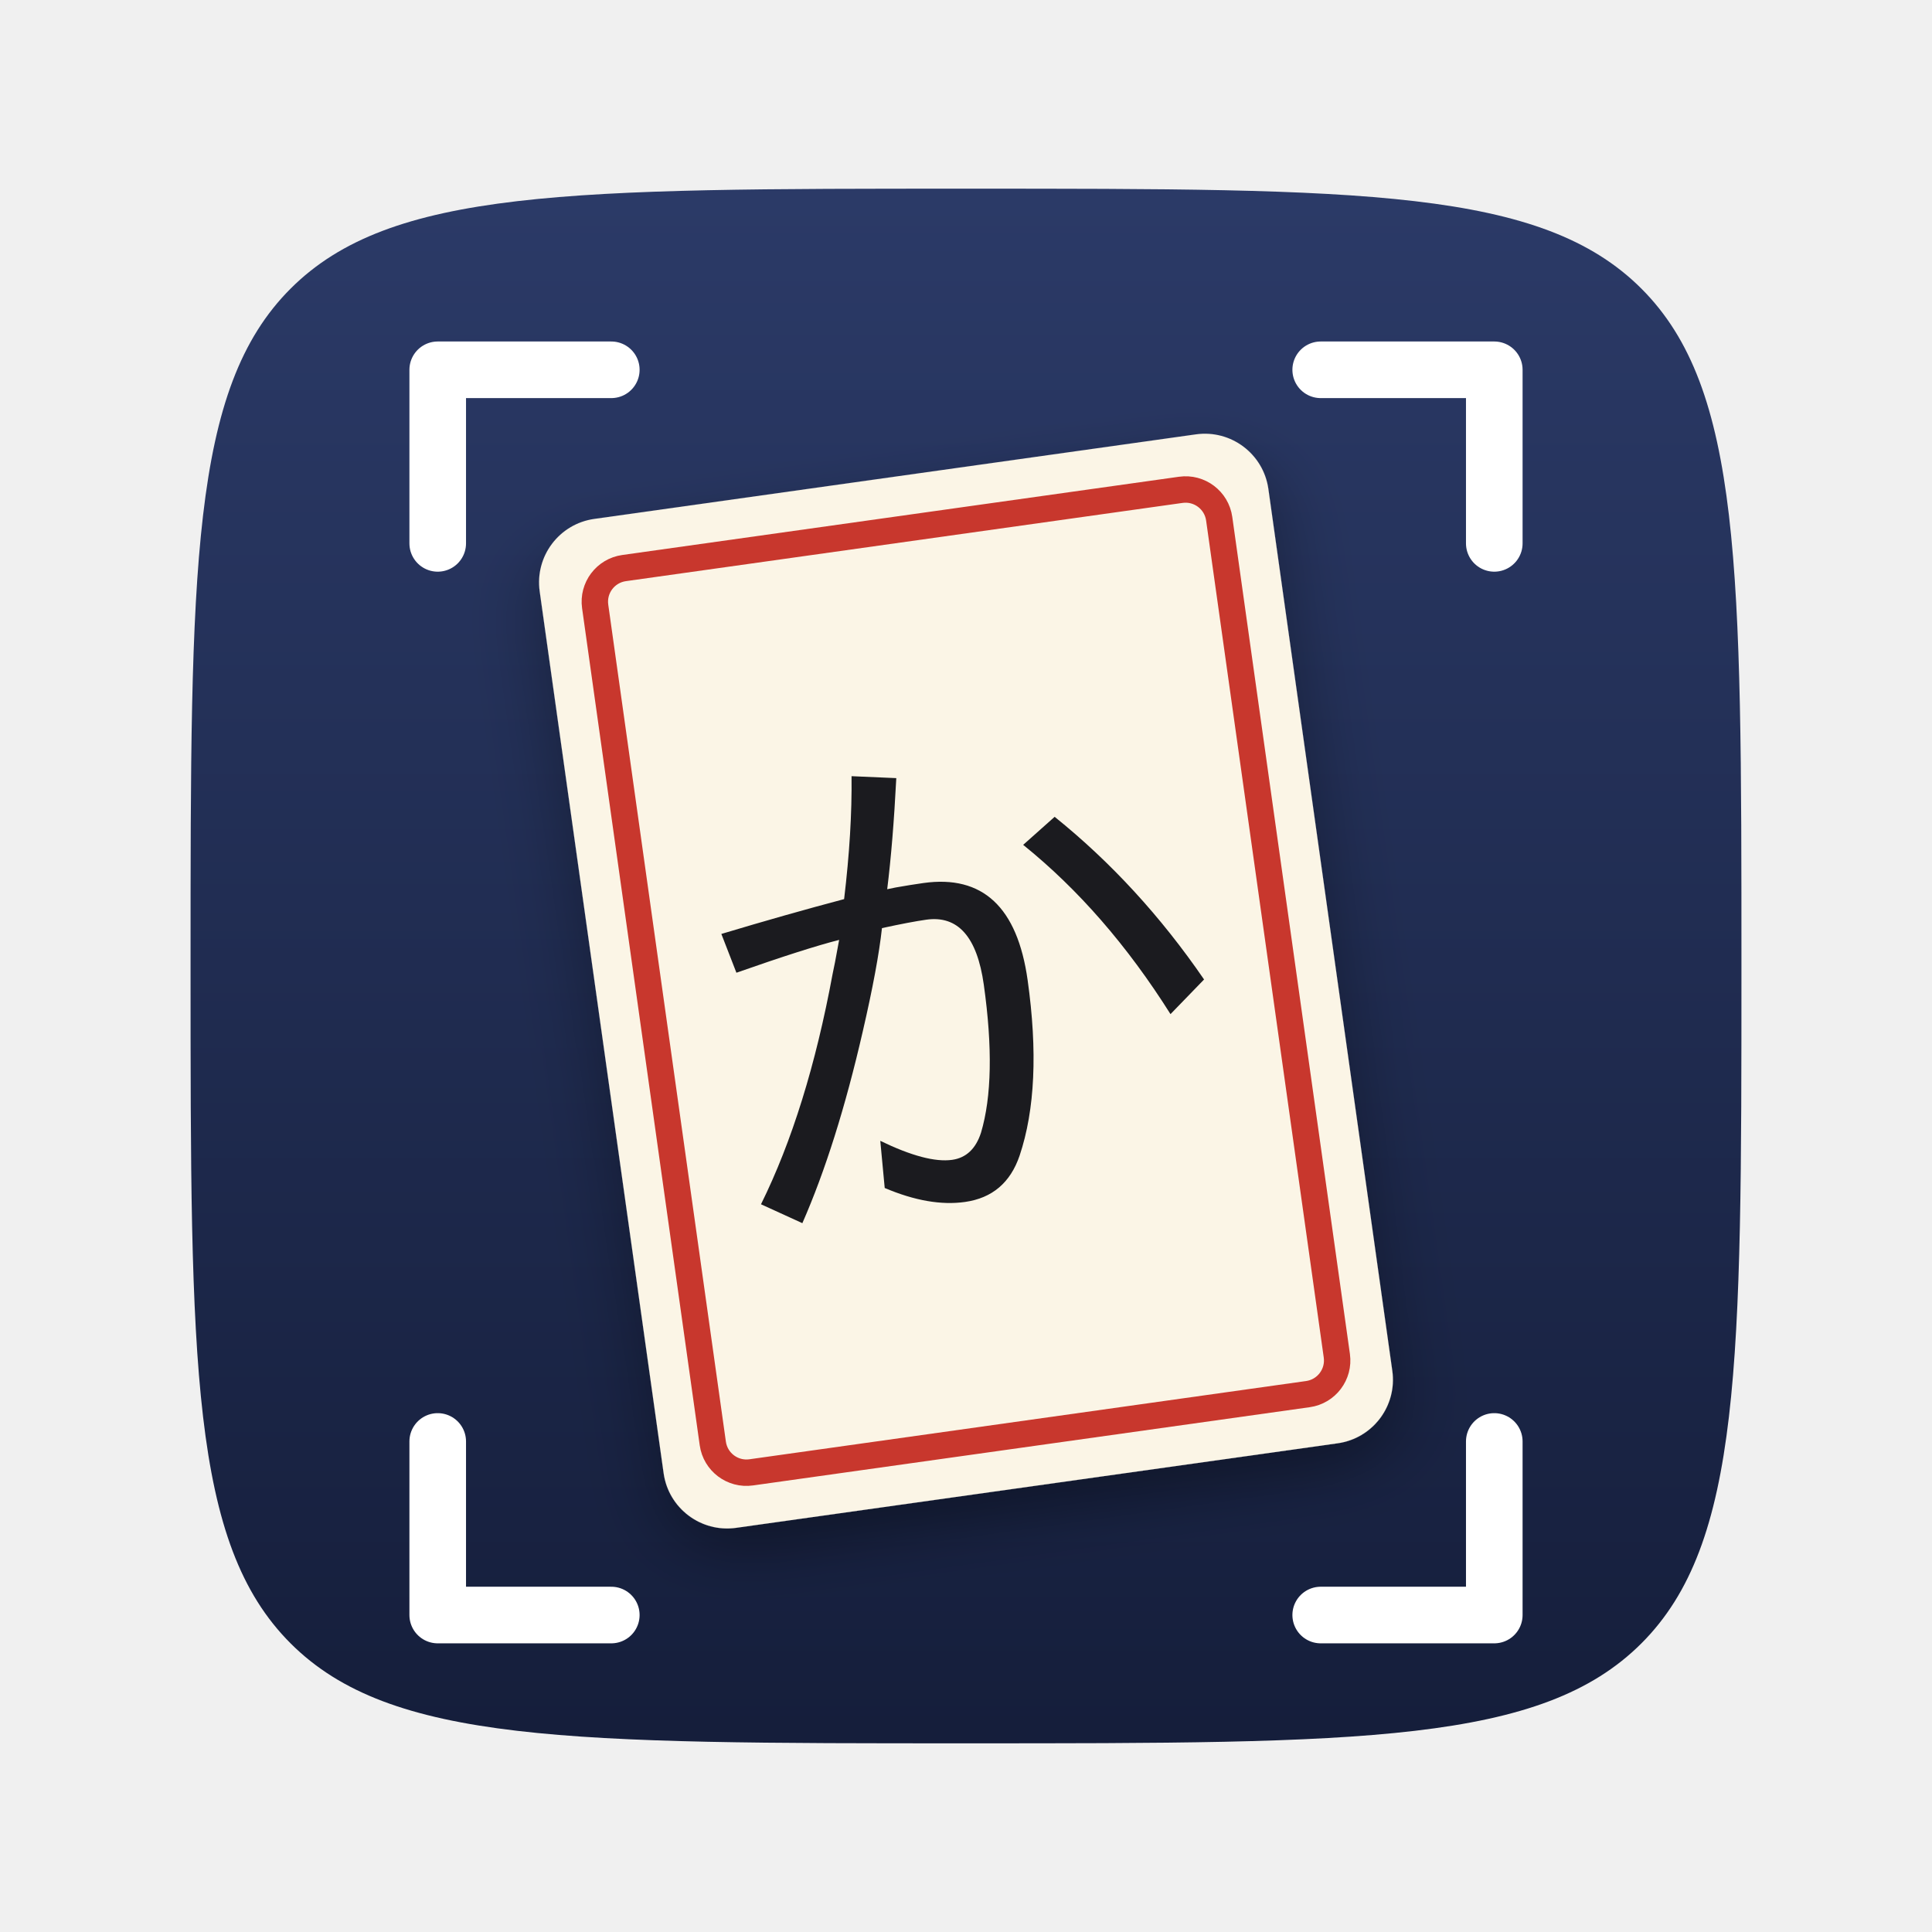
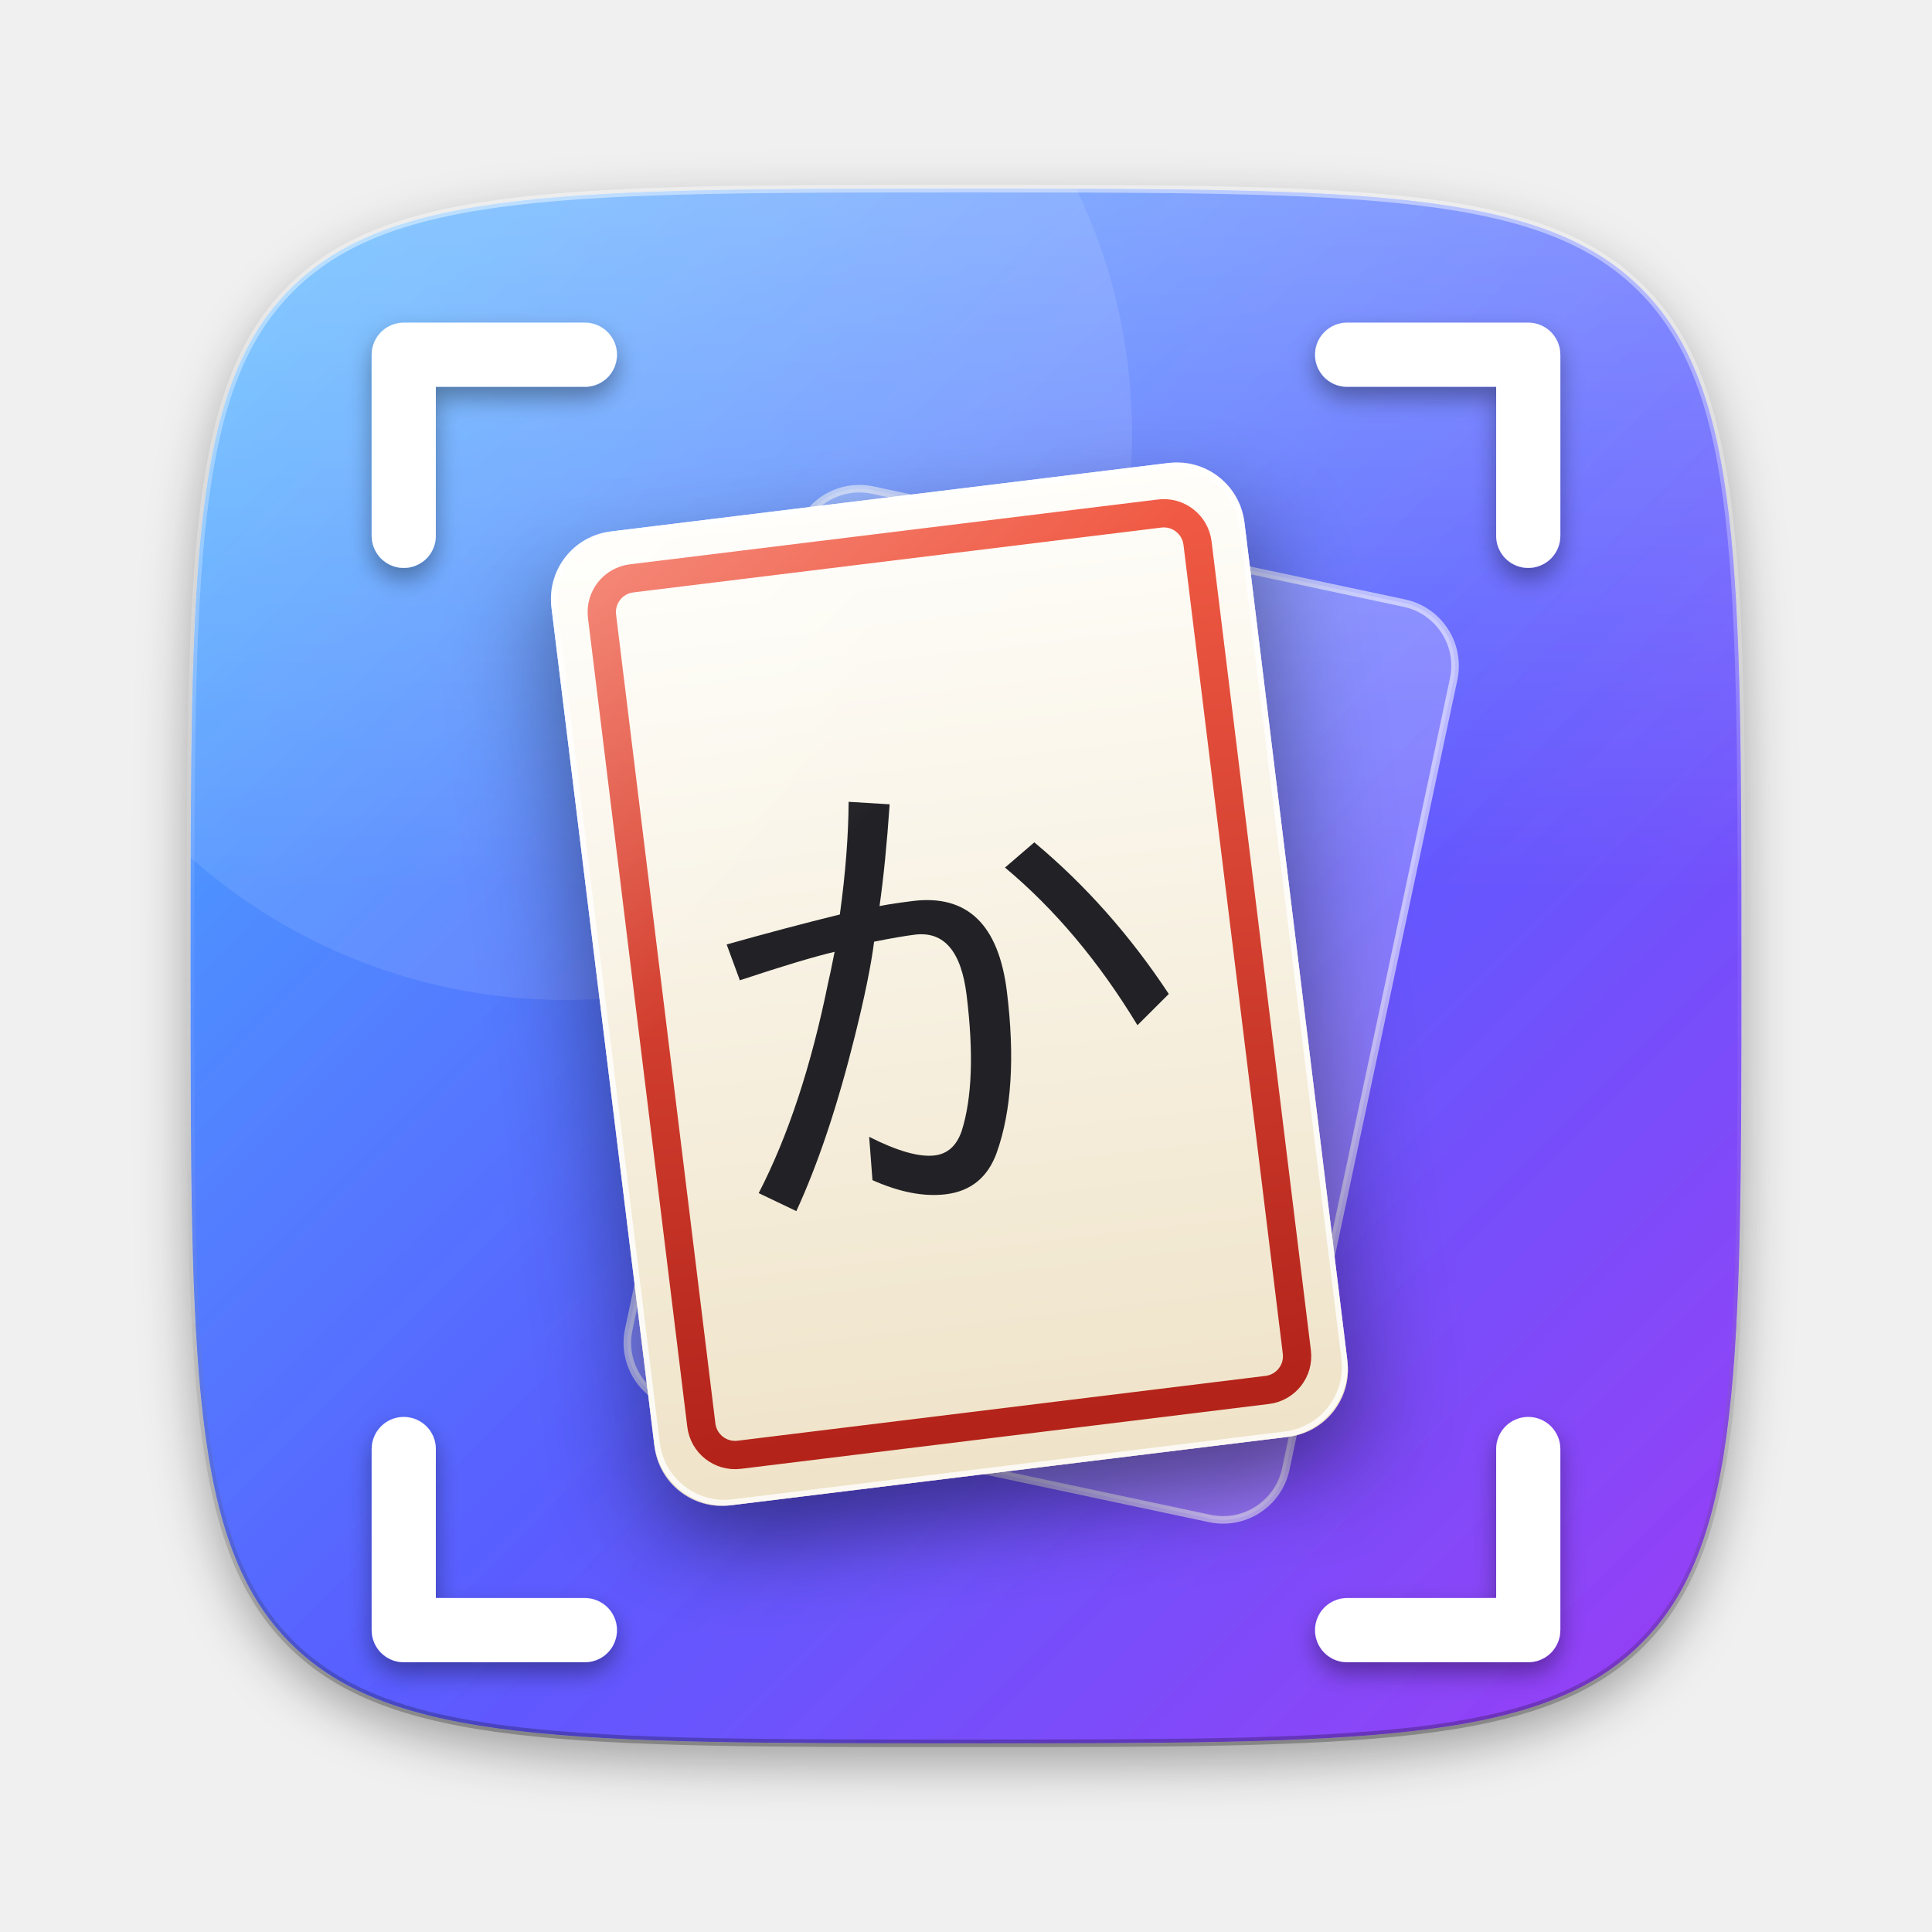
<svg xmlns="http://www.w3.org/2000/svg" viewBox="0 0 1024 1024">
  <defs>
-     <linearGradient id="bg" x1="0" y1="0" x2="0" y2="1">
-       <stop offset="0" stop-color="#2B3A67" />
-       <stop offset="1" stop-color="#151E3B" />
+     <filter id="plate" x="-30%" y="-30%" width="160%" height="160%">
+       <feGaussianBlur in="SourceAlpha" stdDeviation="14" />
+       <feOffset dy="10" />
+       <feComponentTransfer>
+         <feFuncA type="linear" slope="0.35" />
+       </feComponentTransfer>
+       <feMerge>
+         <feMergeNode />
+         <feMergeNode in="SourceGraphic" />
+       </feMerge>
+     </filter>
+     <filter id="soft" x="-30%" y="-30%" width="160%" height="160%">
+       <feGaussianBlur in="SourceAlpha" stdDeviation="26" />
+       <feOffset dy="22" />
+       <feComponentTransfer>
+         <feFuncA type="linear" slope="0.45" />
+       </feComponentTransfer>
+       <feMerge>
+         <feMergeNode />
+         <feMergeNode in="SourceGraphic" />
+       </feMerge>
+     </filter>
+     <filter id="tight" x="-30%" y="-30%" width="160%" height="160%">
+       <feGaussianBlur in="SourceAlpha" stdDeviation="6" />
+       <feOffset dy="6" />
+       <feComponentTransfer>
+         <feFuncA type="linear" slope="0.35" />
+       </feComponentTransfer>
+       <feMerge>
+         <feMergeNode />
+         <feMergeNode in="SourceGraphic" />
+       </feMerge>
+     </filter>
+     <linearGradient id="sheen" x1="0" y1="0" x2="0" y2="1">
+       <stop offset="0" stop-color="#FFFFFF" stop-opacity=".28" />
+       <stop offset=".45" stop-color="#FFFFFF" stop-opacity="0" />
+       <stop offset="1" stop-color="#FFFFFF" stop-opacity="0" />
    </linearGradient>
-     <filter id="sh" x="-20%" y="-20%" width="140%" height="140%">
-       <feDropShadow dx="0" dy="14" stdDeviation="18" flood-color="#000" flood-opacity=".35" />
-     </filter>
+     <linearGradient id="edge" x1="0" y1="0" x2="0" y2="1">
+       <stop offset="0" stop-color="#FFFFFF" stop-opacity=".45" />
+       <stop offset=".5" stop-color="#FFFFFF" stop-opacity=".05" />
+       <stop offset="1" stop-color="#000000" stop-opacity=".25" />
+     </linearGradient>
+     <linearGradient id="paper" x1="0" y1="0" x2="0" y2="1">
+       <stop offset="0" stop-color="#FFFEFA" />
+       <stop offset="1" stop-color="#EFE3C8" />
+     </linearGradient>
+     <linearGradient id="red" x1="0" y1="0" x2="0" y2="1">
+       <stop offset="0" stop-color="#F05A44" />
+       <stop offset="1" stop-color="#B3231A" />
+     </linearGradient>
+     <linearGradient id="gloss" x1="0" y1="0" x2="1" y2="1">
+       <stop offset="0" stop-color="#FFFFFF" stop-opacity=".9" />
+       <stop offset=".5" stop-color="#FFFFFF" stop-opacity="0" />
+     </linearGradient>
+     <linearGradient id="bg" x1="0" y1="0" x2="1" y2="1">
+       <stop offset="0" stop-color="#46B4FF" />
+       <stop offset=".55" stop-color="#5A5CFF" />
+       <stop offset="1" stop-color="#9B3DF5" />
+     </linearGradient>
+     <clipPath id="sq">
+       <path d="M512 100c-210 0-305 0-358 53s-53 148-53 358v2c0 210 0 305 53 358s148 53 358 53 305 0 358-53 53-148 53-358v-2c0-210 0-305-53-358S722 100 512 100z" />
+     </clipPath>
  </defs>
-   <path d="M512 100c-210 0-305 0-358 53s-53 148-53 358v2c0 210 0 305 53 358s148 53 358 53 305 0 358-53 53-148 53-358v-2c0-210 0-305-53-358S722 100 512 100z" fill="url(#bg)" />
-   <g transform="rotate(-8 512 520)">
-     <g filter="url(#sh)">
-       <rect x="317" y="250" width="390" height="540" rx="34" fill="#FBF5E6" />
+   <g filter="url(#plate)">
+     <path d="M512 100c-210 0-305 0-358 53s-53 148-53 358v2c0 210 0 305 53 358s148 53 358 53 305 0 358-53 53-148 53-358v-2c0-210 0-305-53-358S722 100 512 100z" fill="url(#bg)" />
+   </g>
+   <path d="M512 100c-210 0-305 0-358 53s-53 148-53 358v2c0 210 0 305 53 358s148 53 358 53 305 0 358-53 53-148 53-358v-2c0-210 0-305-53-358S722 100 512 100z" fill="url(#sheen)" />
+   <path d="M512 100c-210 0-305 0-358 53s-53 148-53 358v2c0 210 0 305 53 358s148 53 358 53 305 0 358-53 53-148 53-358v-2c0-210 0-305-53-358S722 100 512 100z" fill="none" stroke="url(#edge)" stroke-width="4" />
+   <g clip-path="url(#sq)">
+     <circle cx="300" cy="230" r="300" fill="#FFFFFF" opacity=".10" />
+   </g>
+   <g transform="rotate(12 540 540)">
+     <rect x="372" y="282" width="356" height="496" rx="34" fill="#FFFFFF" fill-opacity=".22" stroke="#FFFFFF" stroke-opacity=".55" stroke-width="4" />
+   </g>
+   <g transform="rotate(-7 500 520)">
+     <g filter="url(#soft)">
+       <rect x="318" y="262" width="370" height="520" rx="36" fill="url(#paper)" />
    </g>
-     <rect x="345" y="278" width="334" height="484" rx="18" fill="none" stroke="#C8372D" stroke-width="14" />
-     <path fill="#1B1B1F" transform="translate(512,520) scale(0.1440922,-0.1440922) translate(-1078,-786)" d="M211 1083Q459 1121 676 1147Q740 1389 766 1591L928 1561Q883 1328 838 1161L870 1163Q926 1165 973 1165Q1303 1165 1303 758Q1303 361 1184 123Q1113 -18 961 -18Q829 -18 676 74L684 248Q842 142 936 142Q1014 142 1055 226Q1141 414 1141 764Q1141 1030 965 1030Q906 1030 799 1022Q764 884 676 655Q523 255 358 -12L217 78Q434 396 596 881Q604 901 637 1001Q510 987 246 934ZM1806 561Q1623 968 1356 1253L1485 1339Q1758 1048 1946 670Z" />
+     <rect x="344" y="288" width="318" height="468" rx="18.0" fill="none" stroke="url(#red)" stroke-width="15" />
+     <path fill="#222226" transform="translate(503.0,526.0) scale(0.13222,-0.13222) translate(-1078,-786)" d="M211 1083Q459 1121 676 1147Q740 1389 766 1591L928 1561Q883 1328 838 1161L870 1163Q926 1165 973 1165Q1303 1165 1303 758Q1303 361 1184 123Q1113 -18 961 -18Q829 -18 676 74L684 248Q842 142 936 142Q1014 142 1055 226Q1141 414 1141 764Q1141 1030 965 1030Q906 1030 799 1022Q764 884 676 655Q523 255 358 -12L217 78Q434 396 596 881Q604 901 637 1001Q510 987 246 934ZM1806 561Q1623 968 1356 1253L1485 1339Q1758 1048 1946 670Z" />
+     <clipPath id="c1">
+       <rect x="318" y="262" width="370" height="520" rx="36" />
+     </clipPath>
+     <path clip-path="url(#c1)" d="M318 262H688L318 548.0Z" fill="url(#gloss)" opacity=".35" />
+     <rect x="319.5" y="263.5" width="367" height="517" rx="36" fill="none" stroke="#FFFFFF" stroke-opacity=".8" stroke-width="3" />
  </g>
-   <path d="M232 288V196H324 M700 196H792V288 M792 764V856H700 M324 856H232V764" fill="none" stroke="#FFFFFF" stroke-width="30" stroke-linecap="round" stroke-linejoin="round" />
+   <g filter="url(#tight)">
+     <path d="M214 284V188H310 M714 188H810V284 M810 768V864H714 M310 864H214V768" fill="none" stroke="#FFFFFF" stroke-width="34" stroke-linecap="round" stroke-linejoin="round" />
+   </g>
</svg>
